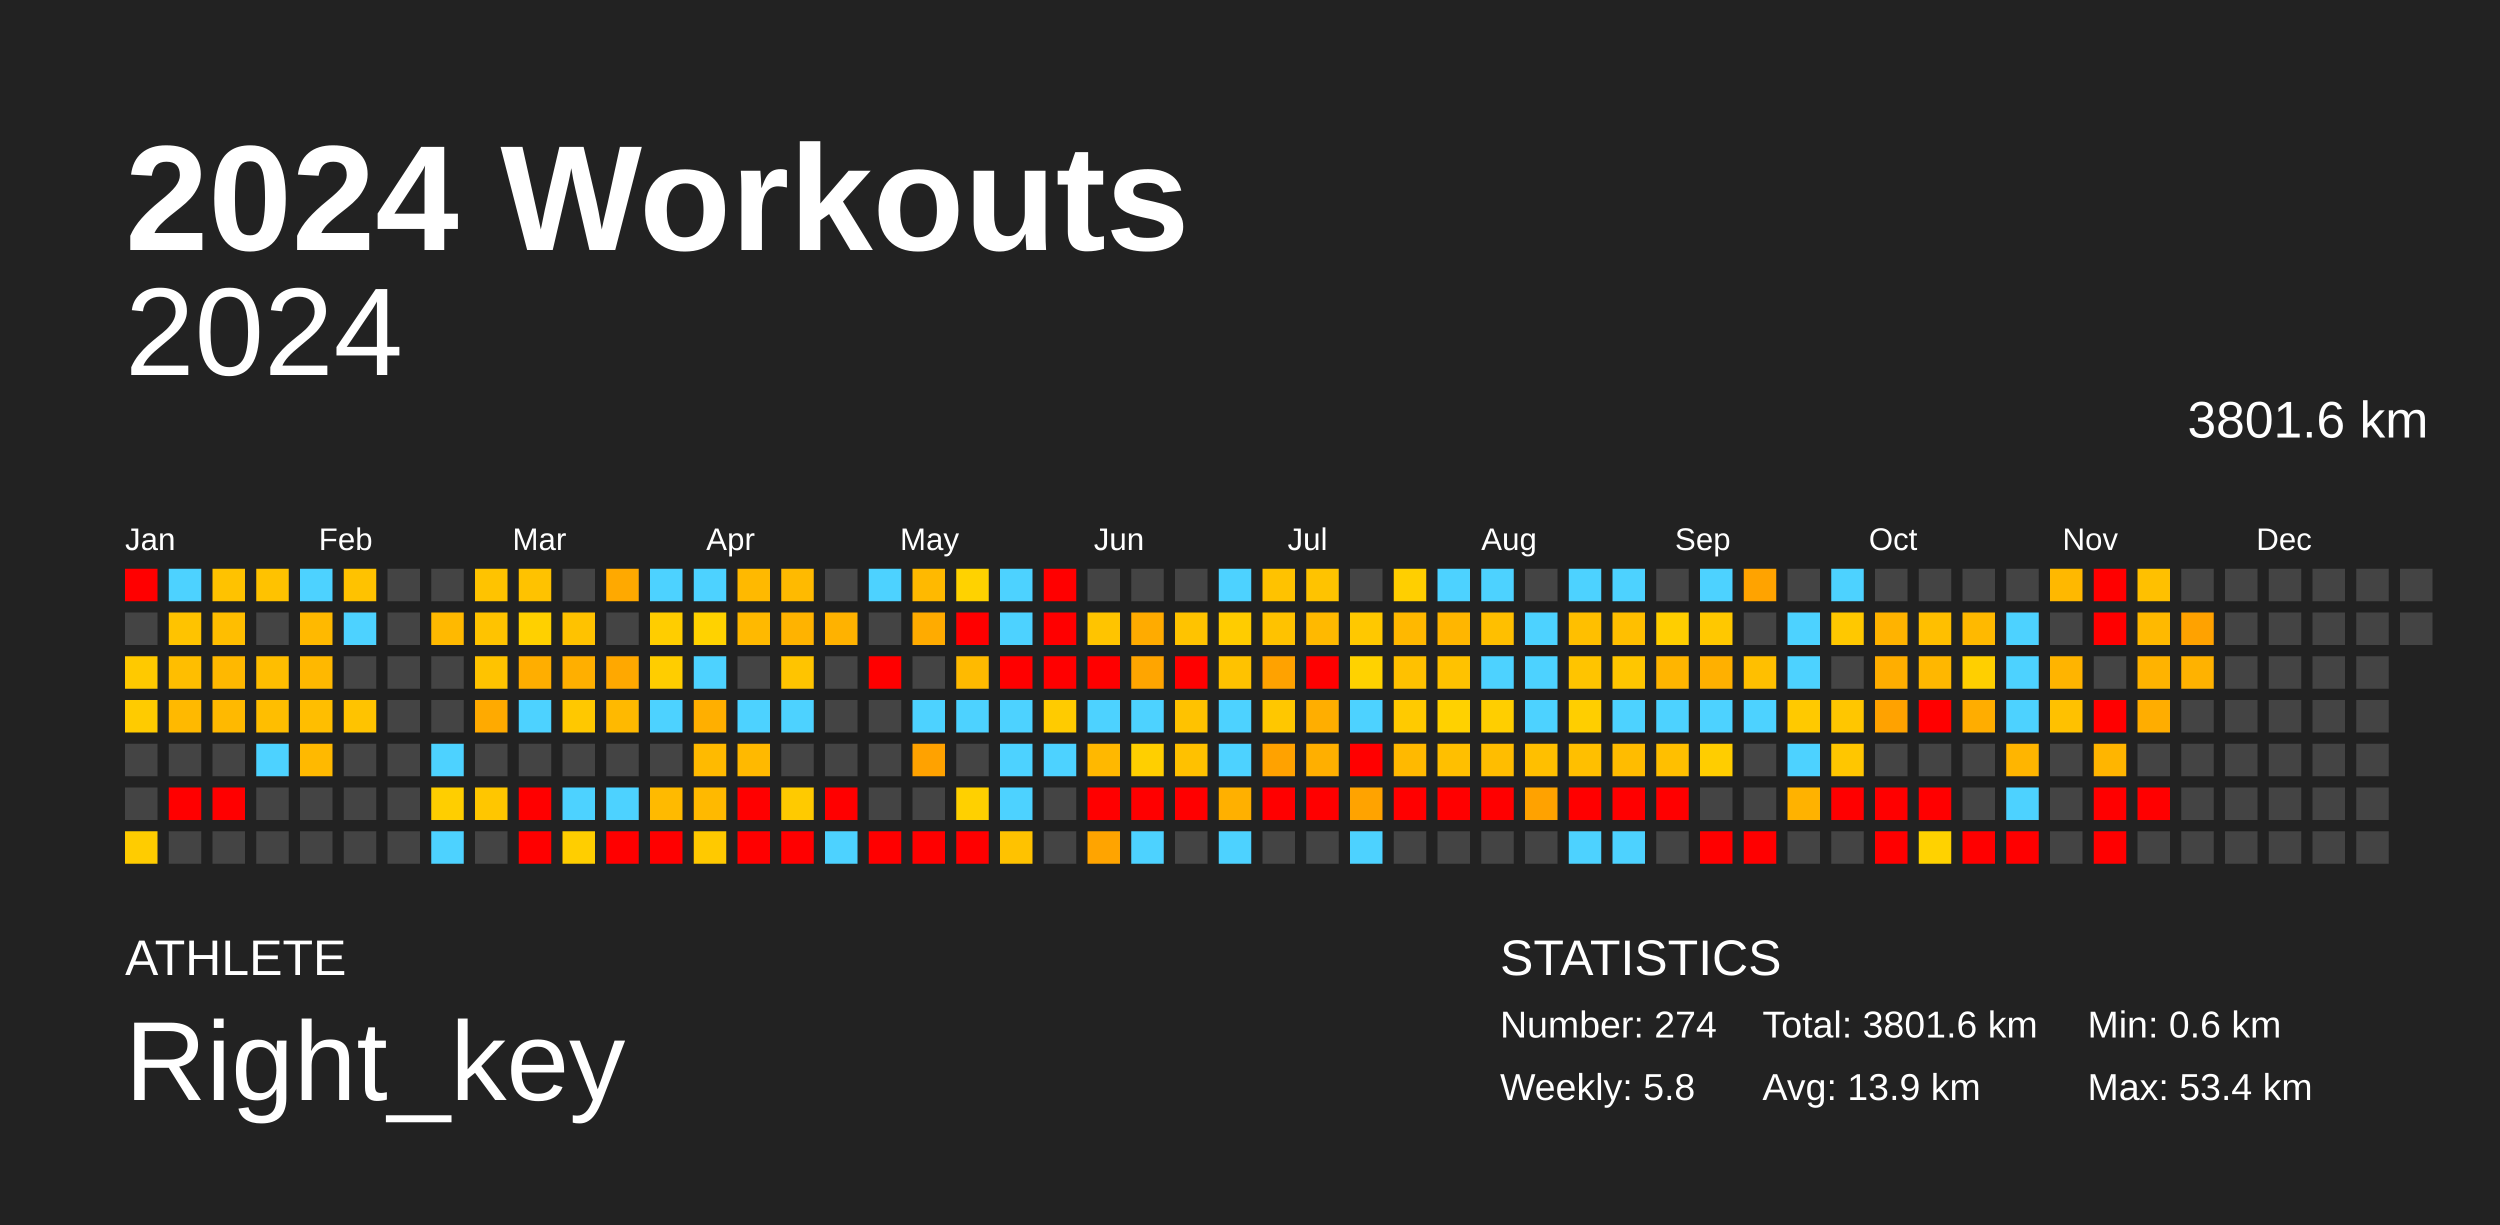
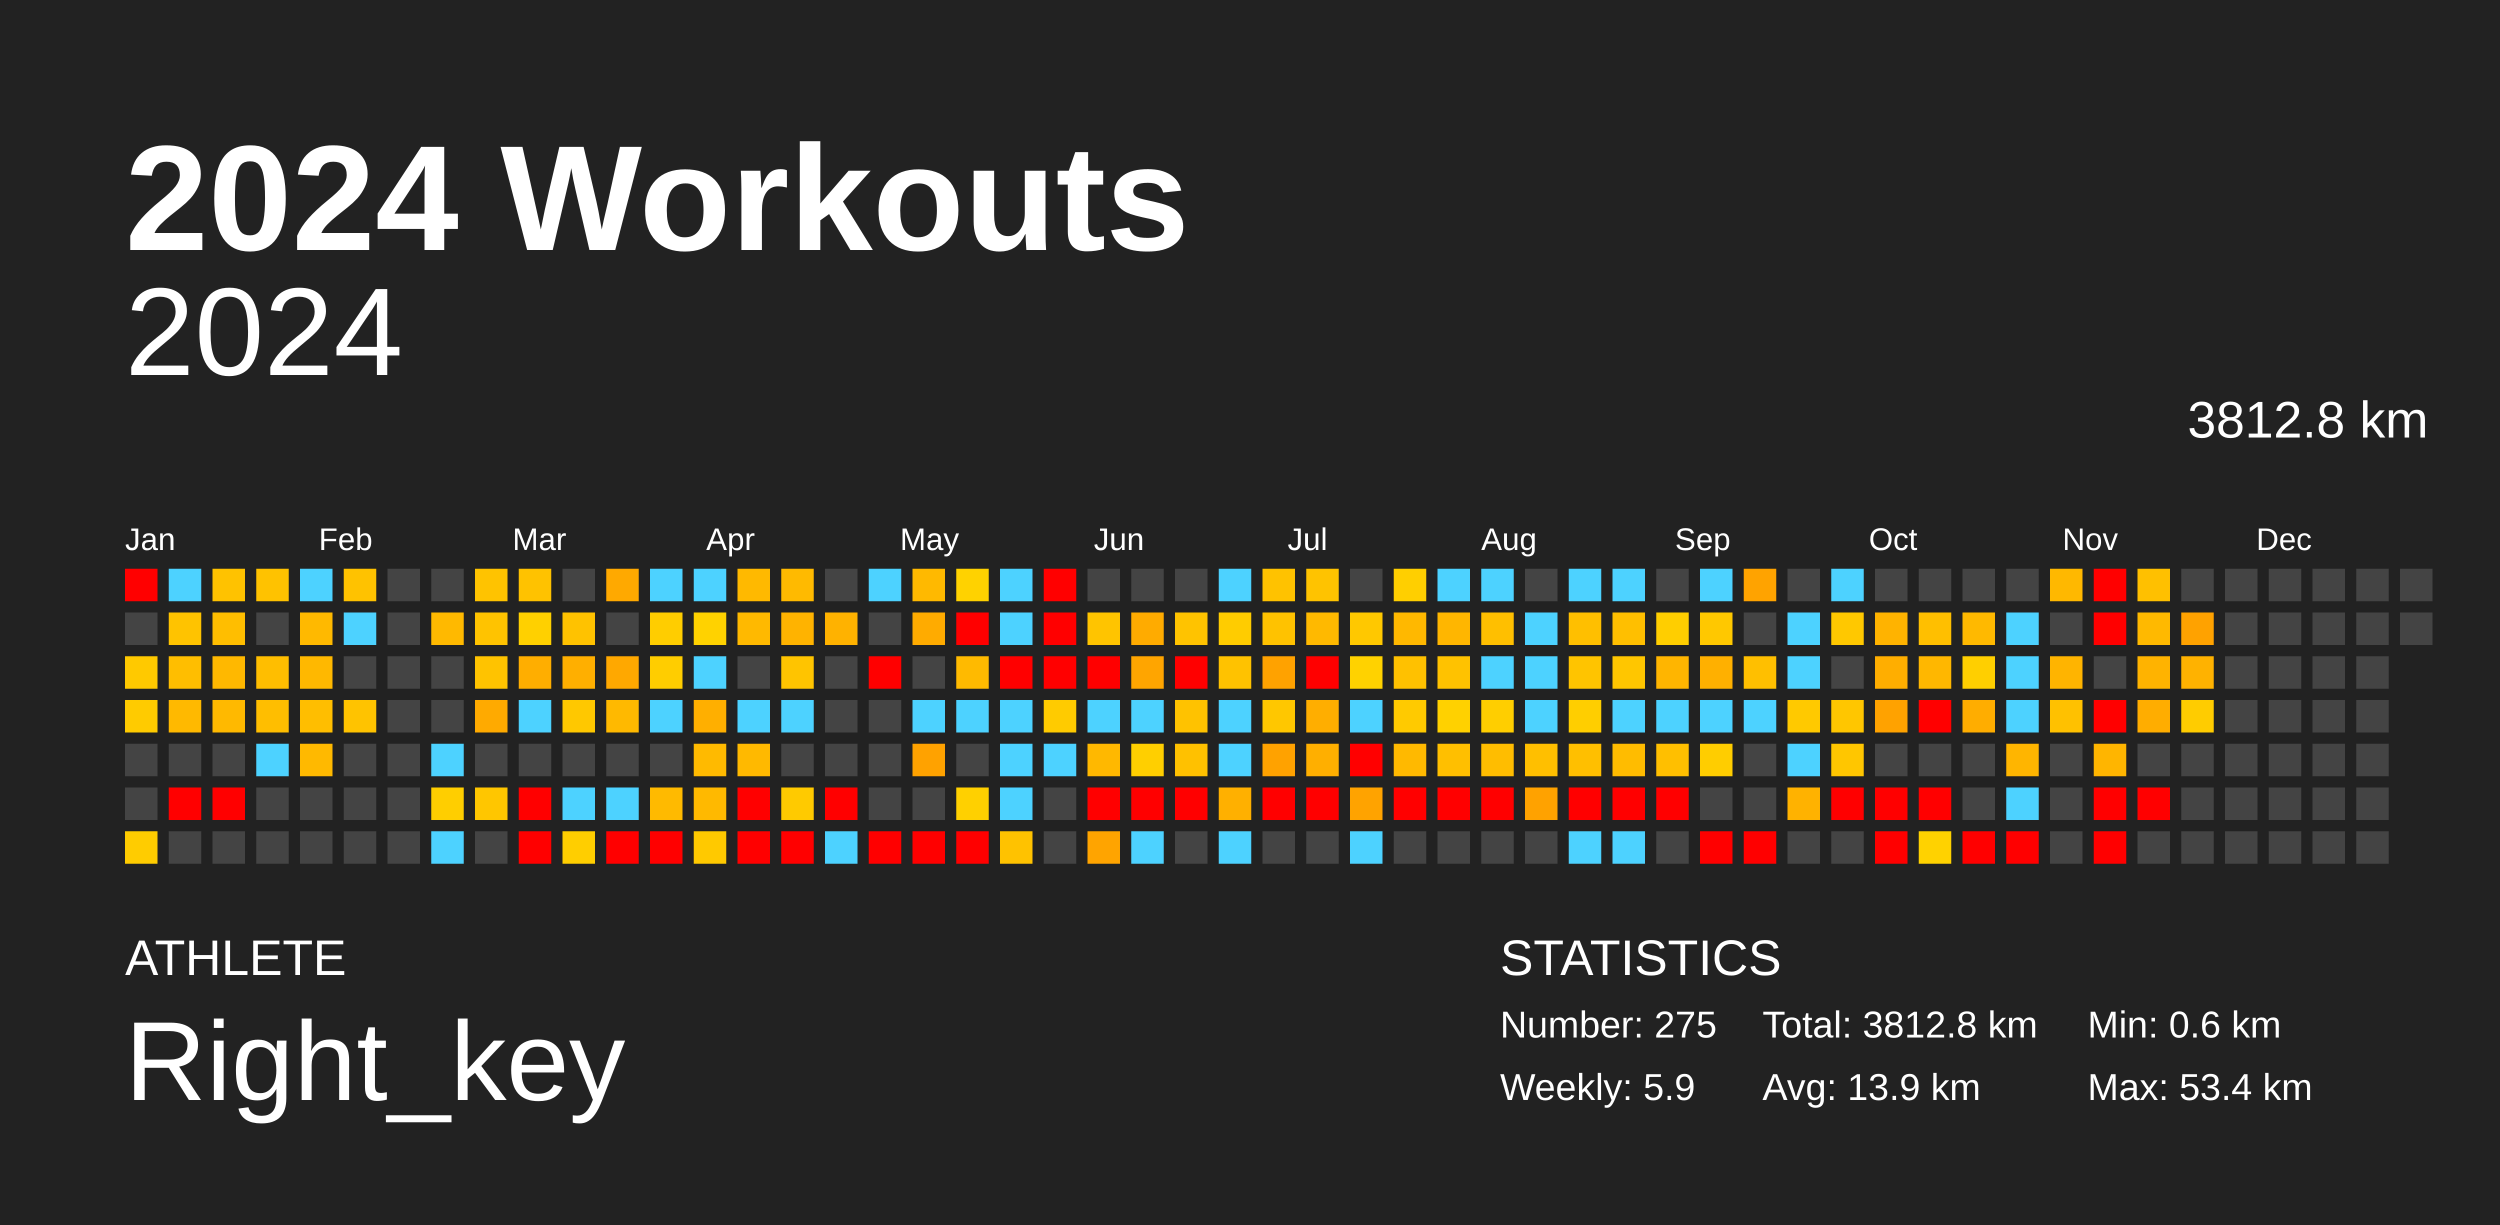
<svg xmlns="http://www.w3.org/2000/svg" baseProfile="full" height="98mm" version="1.1" viewBox="0,0,200,98" width="200mm">
  <defs />
  <rect fill="#222222" height="98" width="200" x="0" y="0" />
  <text fill="#FFFFFF" style="font-size:12px; font-family:Arial; font-weight:bold;" x="10" y="20">2024 Workouts</text>
  <text fill="#FFFFFF" style="font-size:4px; font-family:Arial" x="10" y="78">ATHLETE</text>
  <text fill="#FFFFFF" style="font-size:9px; font-family:Arial" x="10" y="88">Right_key</text>
  <text fill="#FFFFFF" style="font-size:4px; font-family:Arial" x="120" y="78">STATISTICS</text>
-   <text fill="#FFFFFF" style="font-size:3px; font-family:Arial" x="120" y="83">Number: 274</text>
-   <text fill="#FFFFFF" style="font-size:3px; font-family:Arial" x="120" y="88">Weekly: 5.8</text>
-   <text fill="#FFFFFF" style="font-size:3px; font-family:Arial" x="141" y="83">Total: 3801.6 km</text>
+   <text fill="#FFFFFF" style="font-size:3px; font-family:Arial" x="120" y="83">Number: 275</text>
+   <text fill="#FFFFFF" style="font-size:3px; font-family:Arial" x="120" y="88">Weekly: 5.9</text>
+   <text fill="#FFFFFF" style="font-size:3px; font-family:Arial" x="141" y="83">Total: 3812.8 km</text>
  <text fill="#FFFFFF" style="font-size:3px; font-family:Arial" x="141" y="88">Avg: 13.9 km</text>
  <text fill="#FFFFFF" style="font-size:3px; font-family:Arial" x="167" y="83">Min: 0.6 km</text>
  <text fill="#FFFFFF" style="font-size:3px; font-family:Arial" x="167" y="88">Max: 53.4 km</text>
  <text alignment-baseline="hanging" fill="#FFFFFF" style="font-size:10.0px; font-family:Arial;" x="10" y="30">2024</text>
-   <text alignment-baseline="hanging" fill="#FFFFFF" style="font-size:4.125px; font-family:Arial;" x="175" y="35">3801.6 km</text>
+   <text alignment-baseline="hanging" fill="#FFFFFF" style="font-size:4.125px; font-family:Arial;" x="175" y="35">3812.8 km</text>
  <text fill="#FFFFFF" style="font-size:2.5px; font-family:Arial" x="10.0" y="44">Jan</text>
  <text fill="#FFFFFF" style="font-size:2.5px; font-family:Arial" x="25.5" y="44">Feb</text>
  <text fill="#FFFFFF" style="font-size:2.5px; font-family:Arial" x="41.0" y="44">Mar</text>
  <text fill="#FFFFFF" style="font-size:2.5px; font-family:Arial" x="56.5" y="44">Apr</text>
  <text fill="#FFFFFF" style="font-size:2.5px; font-family:Arial" x="72.0" y="44">May</text>
  <text fill="#FFFFFF" style="font-size:2.5px; font-family:Arial" x="87.5" y="44">Jun</text>
  <text fill="#FFFFFF" style="font-size:2.5px; font-family:Arial" x="103.0" y="44">Jul</text>
  <text fill="#FFFFFF" style="font-size:2.5px; font-family:Arial" x="118.5" y="44">Aug</text>
  <text fill="#FFFFFF" style="font-size:2.5px; font-family:Arial" x="134.0" y="44">Sep</text>
  <text fill="#FFFFFF" style="font-size:2.5px; font-family:Arial" x="149.5" y="44">Oct</text>
  <text fill="#FFFFFF" style="font-size:2.5px; font-family:Arial" x="165.0" y="44">Nov</text>
  <text fill="#FFFFFF" style="font-size:2.5px; font-family:Arial" x="180.5" y="44">Dec</text>
  <rect fill="red" height="2.6" width="2.6" x="10.0" y="45.5" />
  <rect fill="#444444" height="2.6" width="2.6" x="10.0" y="49.0" />
  <rect fill="#ffc900" height="2.6" width="2.6" x="10.0" y="52.5" />
  <rect fill="#ffcb00" height="2.6" width="2.6" x="10.0" y="56.0" />
  <rect fill="#444444" height="2.6" width="2.6" x="10.0" y="59.5" />
  <rect fill="#444444" height="2.6" width="2.6" x="10.0" y="63.0" />
  <rect fill="#ffcc00" height="2.6" width="2.6" x="10.0" y="66.5" />
  <rect fill="#4dd2ff" height="2.6" width="2.6" x="13.5" y="45.5" />
  <rect fill="#ffc300" height="2.6" width="2.6" x="13.5" y="49.0" />
  <rect fill="#ffbe00" height="2.6" width="2.6" x="13.5" y="52.5" />
  <rect fill="#ffb900" height="2.6" width="2.6" x="13.5" y="56.0" />
  <rect fill="#444444" height="2.6" width="2.6" x="13.5" y="59.5" />
  <rect fill="red" height="2.6" width="2.6" x="13.5" y="63.0" />
  <rect fill="#444444" height="2.6" width="2.6" x="13.5" y="66.5" />
  <rect fill="#ffc200" height="2.6" width="2.6" x="17.0" y="45.5" />
  <rect fill="#ffbe00" height="2.6" width="2.6" x="17.0" y="49.0" />
  <rect fill="#ffb800" height="2.6" width="2.6" x="17.0" y="52.5" />
  <rect fill="#ffb900" height="2.6" width="2.6" x="17.0" y="56.0" />
  <rect fill="#444444" height="2.6" width="2.6" x="17.0" y="59.5" />
  <rect fill="red" height="2.6" width="2.6" x="17.0" y="63.0" />
  <rect fill="#444444" height="2.6" width="2.6" x="17.0" y="66.5" />
  <rect fill="#ffc200" height="2.6" width="2.6" x="20.5" y="45.5" />
  <rect fill="#444444" height="2.6" width="2.6" x="20.5" y="49.0" />
  <rect fill="#ffbe00" height="2.6" width="2.6" x="20.5" y="52.5" />
  <rect fill="#ffbe00" height="2.6" width="2.6" x="20.5" y="56.0" />
  <rect fill="#4dd2ff" height="2.6" width="2.6" x="20.5" y="59.5" />
  <rect fill="#444444" height="2.6" width="2.6" x="20.5" y="63.0" />
  <rect fill="#444444" height="2.6" width="2.6" x="20.5" y="66.5" />
  <rect fill="#4dd2ff" height="2.6" width="2.6" x="24.0" y="45.5" />
  <rect fill="#ffb900" height="2.6" width="2.6" x="24.0" y="49.0" />
  <rect fill="#ffb800" height="2.6" width="2.6" x="24.0" y="52.5" />
  <rect fill="#ffbe00" height="2.6" width="2.6" x="24.0" y="56.0" />
  <rect fill="#ffb900" height="2.6" width="2.6" x="24.0" y="59.5" />
  <rect fill="#444444" height="2.6" width="2.6" x="24.0" y="63.0" />
  <rect fill="#444444" height="2.6" width="2.6" x="24.0" y="66.5" />
  <rect fill="#ffc200" height="2.6" width="2.6" x="27.5" y="45.5" />
  <rect fill="#4dd2ff" height="2.6" width="2.6" x="27.5" y="49.0" />
  <rect fill="#444444" height="2.6" width="2.6" x="27.5" y="52.5" />
  <rect fill="#ffc300" height="2.6" width="2.6" x="27.5" y="56.0" />
  <rect fill="#444444" height="2.6" width="2.6" x="27.5" y="59.5" />
  <rect fill="#444444" height="2.6" width="2.6" x="27.5" y="63.0" />
  <rect fill="#444444" height="2.6" width="2.6" x="27.5" y="66.5" />
  <rect fill="#444444" height="2.6" width="2.6" x="31.0" y="45.5" />
  <rect fill="#444444" height="2.6" width="2.6" x="31.0" y="49.0" />
  <rect fill="#444444" height="2.6" width="2.6" x="31.0" y="52.5" />
  <rect fill="#444444" height="2.6" width="2.6" x="31.0" y="56.0" />
  <rect fill="#444444" height="2.6" width="2.6" x="31.0" y="59.5" />
  <rect fill="#444444" height="2.6" width="2.6" x="31.0" y="63.0" />
  <rect fill="#444444" height="2.6" width="2.6" x="31.0" y="66.5" />
  <rect fill="#444444" height="2.6" width="2.6" x="34.5" y="45.5" />
  <rect fill="#ffb900" height="2.6" width="2.6" x="34.5" y="49.0" />
  <rect fill="#444444" height="2.6" width="2.6" x="34.5" y="52.5" />
  <rect fill="#444444" height="2.6" width="2.6" x="34.5" y="56.0" />
  <rect fill="#4dd2ff" height="2.6" width="2.6" x="34.5" y="59.5" />
  <rect fill="#ffce00" height="2.6" width="2.6" x="34.5" y="63.0" />
  <rect fill="#4dd2ff" height="2.6" width="2.6" x="34.5" y="66.5" />
  <rect fill="#ffc300" height="2.6" width="2.6" x="38.0" y="45.5" />
  <rect fill="#ffc300" height="2.6" width="2.6" x="38.0" y="49.0" />
  <rect fill="#ffc300" height="2.6" width="2.6" x="38.0" y="52.5" />
  <rect fill="#ffaa00" height="2.6" width="2.6" x="38.0" y="56.0" />
  <rect fill="#444444" height="2.6" width="2.6" x="38.0" y="59.5" />
  <rect fill="#ffc600" height="2.6" width="2.6" x="38.0" y="63.0" />
  <rect fill="#444444" height="2.6" width="2.6" x="38.0" y="66.5" />
  <rect fill="#ffc200" height="2.6" width="2.6" x="41.5" y="45.5" />
  <rect fill="#ffd000" height="2.6" width="2.6" x="41.5" y="49.0" />
  <rect fill="#ffae00" height="2.6" width="2.6" x="41.5" y="52.5" />
  <rect fill="#4dd2ff" height="2.6" width="2.6" x="41.5" y="56.0" />
  <rect fill="#444444" height="2.6" width="2.6" x="41.5" y="59.5" />
  <rect fill="red" height="2.6" width="2.6" x="41.5" y="63.0" />
  <rect fill="red" height="2.6" width="2.6" x="41.5" y="66.5" />
  <rect fill="#444444" height="2.6" width="2.6" x="45.0" y="45.5" />
  <rect fill="#ffc200" height="2.6" width="2.6" x="45.0" y="49.0" />
  <rect fill="#ffaf00" height="2.6" width="2.6" x="45.0" y="52.5" />
  <rect fill="#ffc800" height="2.6" width="2.6" x="45.0" y="56.0" />
  <rect fill="#444444" height="2.6" width="2.6" x="45.0" y="59.5" />
  <rect fill="#4dd2ff" height="2.6" width="2.6" x="45.0" y="63.0" />
  <rect fill="#ffce00" height="2.6" width="2.6" x="45.0" y="66.5" />
  <rect fill="#ffa900" height="2.6" width="2.6" x="48.5" y="45.5" />
  <rect fill="#444444" height="2.6" width="2.6" x="48.5" y="49.0" />
  <rect fill="#ffa800" height="2.6" width="2.6" x="48.5" y="52.5" />
  <rect fill="#ffb900" height="2.6" width="2.6" x="48.5" y="56.0" />
  <rect fill="#444444" height="2.6" width="2.6" x="48.5" y="59.5" />
  <rect fill="#4dd2ff" height="2.6" width="2.6" x="48.5" y="63.0" />
  <rect fill="red" height="2.6" width="2.6" x="48.5" y="66.5" />
  <rect fill="#4dd2ff" height="2.6" width="2.6" x="52.0" y="45.5" />
  <rect fill="#ffcd00" height="2.6" width="2.6" x="52.0" y="49.0" />
  <rect fill="#ffcd00" height="2.6" width="2.6" x="52.0" y="52.5" />
  <rect fill="#4dd2ff" height="2.6" width="2.6" x="52.0" y="56.0" />
  <rect fill="#444444" height="2.6" width="2.6" x="52.0" y="59.5" />
  <rect fill="#ffba00" height="2.6" width="2.6" x="52.0" y="63.0" />
  <rect fill="red" height="2.6" width="2.6" x="52.0" y="66.5" />
  <rect fill="#4dd2ff" height="2.6" width="2.6" x="55.5" y="45.5" />
  <rect fill="#ffd200" height="2.6" width="2.6" x="55.5" y="49.0" />
  <rect fill="#4dd2ff" height="2.6" width="2.6" x="55.5" y="52.5" />
  <rect fill="#ffaf00" height="2.6" width="2.6" x="55.5" y="56.0" />
  <rect fill="#ffba00" height="2.6" width="2.6" x="55.5" y="59.5" />
  <rect fill="#ffb900" height="2.6" width="2.6" x="55.5" y="63.0" />
  <rect fill="#ffc900" height="2.6" width="2.6" x="55.5" y="66.5" />
  <rect fill="#ffb900" height="2.6" width="2.6" x="59.0" y="45.5" />
  <rect fill="#ffb900" height="2.6" width="2.6" x="59.0" y="49.0" />
  <rect fill="#444444" height="2.6" width="2.6" x="59.0" y="52.5" />
  <rect fill="#4dd2ff" height="2.6" width="2.6" x="59.0" y="56.0" />
  <rect fill="#ffb900" height="2.6" width="2.6" x="59.0" y="59.5" />
  <rect fill="red" height="2.6" width="2.6" x="59.0" y="63.0" />
  <rect fill="red" height="2.6" width="2.6" x="59.0" y="66.5" />
  <rect fill="#ffba00" height="2.6" width="2.6" x="62.5" y="45.5" />
  <rect fill="#ffb300" height="2.6" width="2.6" x="62.5" y="49.0" />
  <rect fill="#ffc400" height="2.6" width="2.6" x="62.5" y="52.5" />
  <rect fill="#4dd2ff" height="2.6" width="2.6" x="62.5" y="56.0" />
  <rect fill="#444444" height="2.6" width="2.6" x="62.5" y="59.5" />
  <rect fill="#ffca00" height="2.6" width="2.6" x="62.5" y="63.0" />
  <rect fill="red" height="2.6" width="2.6" x="62.5" y="66.5" />
  <rect fill="#444444" height="2.6" width="2.6" x="66.0" y="45.5" />
  <rect fill="#ffb200" height="2.6" width="2.6" x="66.0" y="49.0" />
  <rect fill="#444444" height="2.6" width="2.6" x="66.0" y="52.5" />
  <rect fill="#444444" height="2.6" width="2.6" x="66.0" y="56.0" />
  <rect fill="#444444" height="2.6" width="2.6" x="66.0" y="59.5" />
  <rect fill="red" height="2.6" width="2.6" x="66.0" y="63.0" />
  <rect fill="#4dd2ff" height="2.6" width="2.6" x="66.0" y="66.5" />
  <rect fill="#4dd2ff" height="2.6" width="2.6" x="69.5" y="45.5" />
  <rect fill="#444444" height="2.6" width="2.6" x="69.5" y="49.0" />
  <rect fill="red" height="2.6" width="2.6" x="69.5" y="52.5" />
  <rect fill="#444444" height="2.6" width="2.6" x="69.5" y="56.0" />
  <rect fill="#444444" height="2.6" width="2.6" x="69.5" y="59.5" />
  <rect fill="#444444" height="2.6" width="2.6" x="69.5" y="63.0" />
  <rect fill="red" height="2.6" width="2.6" x="69.5" y="66.5" />
  <rect fill="#ffb900" height="2.6" width="2.6" x="73.0" y="45.5" />
  <rect fill="#ffab00" height="2.6" width="2.6" x="73.0" y="49.0" />
  <rect fill="#444444" height="2.6" width="2.6" x="73.0" y="52.5" />
  <rect fill="#4dd2ff" height="2.6" width="2.6" x="73.0" y="56.0" />
  <rect fill="#ffa200" height="2.6" width="2.6" x="73.0" y="59.5" />
  <rect fill="#444444" height="2.6" width="2.6" x="73.0" y="63.0" />
  <rect fill="red" height="2.6" width="2.6" x="73.0" y="66.5" />
  <rect fill="#ffd200" height="2.6" width="2.6" x="76.5" y="45.5" />
  <rect fill="red" height="2.6" width="2.6" x="76.5" y="49.0" />
  <rect fill="#ffba00" height="2.6" width="2.6" x="76.5" y="52.5" />
  <rect fill="#4dd2ff" height="2.6" width="2.6" x="76.5" y="56.0" />
  <rect fill="#444444" height="2.6" width="2.6" x="76.5" y="59.5" />
  <rect fill="#ffd000" height="2.6" width="2.6" x="76.5" y="63.0" />
  <rect fill="red" height="2.6" width="2.6" x="76.5" y="66.5" />
  <rect fill="#4dd2ff" height="2.6" width="2.6" x="80.0" y="45.5" />
  <rect fill="#4dd2ff" height="2.6" width="2.6" x="80.0" y="49.0" />
  <rect fill="red" height="2.6" width="2.6" x="80.0" y="52.5" />
  <rect fill="#4dd2ff" height="2.6" width="2.6" x="80.0" y="56.0" />
  <rect fill="#4dd2ff" height="2.6" width="2.6" x="80.0" y="59.5" />
  <rect fill="#4dd2ff" height="2.6" width="2.6" x="80.0" y="63.0" />
  <rect fill="#ffc200" height="2.6" width="2.6" x="80.0" y="66.5" />
  <rect fill="red" height="2.6" width="2.6" x="83.5" y="45.5" />
  <rect fill="red" height="2.6" width="2.6" x="83.5" y="49.0" />
  <rect fill="red" height="2.6" width="2.6" x="83.5" y="52.5" />
  <rect fill="#ffcb00" height="2.6" width="2.6" x="83.5" y="56.0" />
  <rect fill="#4dd2ff" height="2.6" width="2.6" x="83.5" y="59.5" />
  <rect fill="#444444" height="2.6" width="2.6" x="83.5" y="63.0" />
  <rect fill="#444444" height="2.6" width="2.6" x="83.5" y="66.5" />
  <rect fill="#444444" height="2.6" width="2.6" x="87.0" y="45.5" />
  <rect fill="#ffc400" height="2.6" width="2.6" x="87.0" y="49.0" />
  <rect fill="red" height="2.6" width="2.6" x="87.0" y="52.5" />
  <rect fill="#4dd2ff" height="2.6" width="2.6" x="87.0" y="56.0" />
  <rect fill="#ffb800" height="2.6" width="2.6" x="87.0" y="59.5" />
  <rect fill="red" height="2.6" width="2.6" x="87.0" y="63.0" />
  <rect fill="#ffa400" height="2.6" width="2.6" x="87.0" y="66.5" />
  <rect fill="#444444" height="2.6" width="2.6" x="90.5" y="45.5" />
  <rect fill="#ffab00" height="2.6" width="2.6" x="90.5" y="49.0" />
  <rect fill="#ffa500" height="2.6" width="2.6" x="90.5" y="52.5" />
  <rect fill="#4dd2ff" height="2.6" width="2.6" x="90.5" y="56.0" />
  <rect fill="#ffcf00" height="2.6" width="2.6" x="90.5" y="59.5" />
  <rect fill="red" height="2.6" width="2.6" x="90.5" y="63.0" />
  <rect fill="#4dd2ff" height="2.6" width="2.6" x="90.5" y="66.5" />
  <rect fill="#444444" height="2.6" width="2.6" x="94.0" y="45.5" />
  <rect fill="#ffc300" height="2.6" width="2.6" x="94.0" y="49.0" />
  <rect fill="red" height="2.6" width="2.6" x="94.0" y="52.5" />
  <rect fill="#ffc200" height="2.6" width="2.6" x="94.0" y="56.0" />
  <rect fill="#ffc100" height="2.6" width="2.6" x="94.0" y="59.5" />
  <rect fill="red" height="2.6" width="2.6" x="94.0" y="63.0" />
  <rect fill="#444444" height="2.6" width="2.6" x="94.0" y="66.5" />
  <rect fill="#4dd2ff" height="2.6" width="2.6" x="97.5" y="45.5" />
  <rect fill="#ffcc00" height="2.6" width="2.6" x="97.5" y="49.0" />
  <rect fill="#ffc200" height="2.6" width="2.6" x="97.5" y="52.5" />
  <rect fill="#4dd2ff" height="2.6" width="2.6" x="97.5" y="56.0" />
  <rect fill="#4dd2ff" height="2.6" width="2.6" x="97.5" y="59.5" />
  <rect fill="#ffb000" height="2.6" width="2.6" x="97.5" y="63.0" />
  <rect fill="#4dd2ff" height="2.6" width="2.6" x="97.5" y="66.5" />
  <rect fill="#ffc200" height="2.6" width="2.6" x="101.0" y="45.5" />
  <rect fill="#ffc200" height="2.6" width="2.6" x="101.0" y="49.0" />
  <rect fill="#ffa200" height="2.6" width="2.6" x="101.0" y="52.5" />
  <rect fill="#ffc700" height="2.6" width="2.6" x="101.0" y="56.0" />
  <rect fill="#ffa200" height="2.6" width="2.6" x="101.0" y="59.5" />
  <rect fill="red" height="2.6" width="2.6" x="101.0" y="63.0" />
  <rect fill="#444444" height="2.6" width="2.6" x="101.0" y="66.5" />
  <rect fill="#ffc300" height="2.6" width="2.6" x="104.5" y="45.5" />
  <rect fill="#ffb900" height="2.6" width="2.6" x="104.5" y="49.0" />
  <rect fill="red" height="2.6" width="2.6" x="104.5" y="52.5" />
  <rect fill="#ffae00" height="2.6" width="2.6" x="104.5" y="56.0" />
  <rect fill="#ffaf00" height="2.6" width="2.6" x="104.5" y="59.5" />
  <rect fill="red" height="2.6" width="2.6" x="104.5" y="63.0" />
  <rect fill="#444444" height="2.6" width="2.6" x="104.5" y="66.5" />
  <rect fill="#444444" height="2.6" width="2.6" x="108.0" y="45.5" />
  <rect fill="#ffc800" height="2.6" width="2.6" x="108.0" y="49.0" />
  <rect fill="#ffd200" height="2.6" width="2.6" x="108.0" y="52.5" />
  <rect fill="#4dd2ff" height="2.6" width="2.6" x="108.0" y="56.0" />
  <rect fill="red" height="2.6" width="2.6" x="108.0" y="59.5" />
  <rect fill="#ffa300" height="2.6" width="2.6" x="108.0" y="63.0" />
  <rect fill="#4dd2ff" height="2.6" width="2.6" x="108.0" y="66.5" />
  <rect fill="#ffcf00" height="2.6" width="2.6" x="111.5" y="45.5" />
  <rect fill="#ffb800" height="2.6" width="2.6" x="111.5" y="49.0" />
  <rect fill="#ffc100" height="2.6" width="2.6" x="111.5" y="52.5" />
  <rect fill="#ffca00" height="2.6" width="2.6" x="111.5" y="56.0" />
  <rect fill="#ffb900" height="2.6" width="2.6" x="111.5" y="59.5" />
  <rect fill="red" height="2.6" width="2.6" x="111.5" y="63.0" />
  <rect fill="#444444" height="2.6" width="2.6" x="111.5" y="66.5" />
  <rect fill="#4dd2ff" height="2.6" width="2.6" x="115.0" y="45.5" />
  <rect fill="#ffb600" height="2.6" width="2.6" x="115.0" y="49.0" />
  <rect fill="#ffc200" height="2.6" width="2.6" x="115.0" y="52.5" />
  <rect fill="#ffd100" height="2.6" width="2.6" x="115.0" y="56.0" />
  <rect fill="#ffbf00" height="2.6" width="2.6" x="115.0" y="59.5" />
  <rect fill="red" height="2.6" width="2.6" x="115.0" y="63.0" />
  <rect fill="#444444" height="2.6" width="2.6" x="115.0" y="66.5" />
  <rect fill="#4dd2ff" height="2.6" width="2.6" x="118.5" y="45.5" />
  <rect fill="#ffbf00" height="2.6" width="2.6" x="118.5" y="49.0" />
  <rect fill="#4dd2ff" height="2.6" width="2.6" x="118.5" y="52.5" />
  <rect fill="#ffce00" height="2.6" width="2.6" x="118.5" y="56.0" />
  <rect fill="#ffbd00" height="2.6" width="2.6" x="118.5" y="59.5" />
  <rect fill="red" height="2.6" width="2.6" x="118.5" y="63.0" />
  <rect fill="#444444" height="2.6" width="2.6" x="118.5" y="66.5" />
  <rect fill="#444444" height="2.6" width="2.6" x="122.0" y="45.5" />
  <rect fill="#4dd2ff" height="2.6" width="2.6" x="122.0" y="49.0" />
  <rect fill="#4dd2ff" height="2.6" width="2.6" x="122.0" y="52.5" />
  <rect fill="#4dd2ff" height="2.6" width="2.6" x="122.0" y="56.0" />
  <rect fill="#ffbf00" height="2.6" width="2.6" x="122.0" y="59.5" />
  <rect fill="#ffa200" height="2.6" width="2.6" x="122.0" y="63.0" />
  <rect fill="#444444" height="2.6" width="2.6" x="122.0" y="66.5" />
  <rect fill="#4dd2ff" height="2.6" width="2.6" x="125.5" y="45.5" />
  <rect fill="#ffbf00" height="2.6" width="2.6" x="125.5" y="49.0" />
  <rect fill="#ffc400" height="2.6" width="2.6" x="125.5" y="52.5" />
  <rect fill="#ffce00" height="2.6" width="2.6" x="125.5" y="56.0" />
  <rect fill="#ffbf00" height="2.6" width="2.6" x="125.5" y="59.5" />
  <rect fill="red" height="2.6" width="2.6" x="125.5" y="63.0" />
  <rect fill="#4dd2ff" height="2.6" width="2.6" x="125.5" y="66.5" />
  <rect fill="#4dd2ff" height="2.6" width="2.6" x="129.0" y="45.5" />
  <rect fill="#ffbf00" height="2.6" width="2.6" x="129.0" y="49.0" />
  <rect fill="#ffc600" height="2.6" width="2.6" x="129.0" y="52.5" />
  <rect fill="#4dd2ff" height="2.6" width="2.6" x="129.0" y="56.0" />
  <rect fill="#ffbc00" height="2.6" width="2.6" x="129.0" y="59.5" />
  <rect fill="red" height="2.6" width="2.6" x="129.0" y="63.0" />
  <rect fill="#4dd2ff" height="2.6" width="2.6" x="129.0" y="66.5" />
  <rect fill="#444444" height="2.6" width="2.6" x="132.5" y="45.5" />
  <rect fill="#ffce00" height="2.6" width="2.6" x="132.5" y="49.0" />
  <rect fill="#ffb500" height="2.6" width="2.6" x="132.5" y="52.5" />
  <rect fill="#4dd2ff" height="2.6" width="2.6" x="132.5" y="56.0" />
  <rect fill="#ffbf00" height="2.6" width="2.6" x="132.5" y="59.5" />
  <rect fill="red" height="2.6" width="2.6" x="132.5" y="63.0" />
  <rect fill="#444444" height="2.6" width="2.6" x="132.5" y="66.5" />
  <rect fill="#4dd2ff" height="2.6" width="2.6" x="136.0" y="45.5" />
  <rect fill="#ffc800" height="2.6" width="2.6" x="136.0" y="49.0" />
  <rect fill="#ffb000" height="2.6" width="2.6" x="136.0" y="52.5" />
  <rect fill="#4dd2ff" height="2.6" width="2.6" x="136.0" y="56.0" />
  <rect fill="#ffcd00" height="2.6" width="2.6" x="136.0" y="59.5" />
  <rect fill="#444444" height="2.6" width="2.6" x="136.0" y="63.0" />
  <rect fill="red" height="2.6" width="2.6" x="136.0" y="66.5" />
  <rect fill="#ffa300" height="2.6" width="2.6" x="139.5" y="45.5" />
  <rect fill="#444444" height="2.6" width="2.6" x="139.5" y="49.0" />
  <rect fill="#ffbf00" height="2.6" width="2.6" x="139.5" y="52.5" />
  <rect fill="#4dd2ff" height="2.6" width="2.6" x="139.5" y="56.0" />
  <rect fill="#444444" height="2.6" width="2.6" x="139.5" y="59.5" />
  <rect fill="#444444" height="2.6" width="2.6" x="139.5" y="63.0" />
  <rect fill="red" height="2.6" width="2.6" x="139.5" y="66.5" />
  <rect fill="#444444" height="2.6" width="2.6" x="143.0" y="45.5" />
  <rect fill="#4dd2ff" height="2.6" width="2.6" x="143.0" y="49.0" />
  <rect fill="#4dd2ff" height="2.6" width="2.6" x="143.0" y="52.5" />
  <rect fill="#ffc900" height="2.6" width="2.6" x="143.0" y="56.0" />
  <rect fill="#4dd2ff" height="2.6" width="2.6" x="143.0" y="59.5" />
  <rect fill="#ffb200" height="2.6" width="2.6" x="143.0" y="63.0" />
  <rect fill="#444444" height="2.6" width="2.6" x="143.0" y="66.5" />
  <rect fill="#4dd2ff" height="2.6" width="2.6" x="146.5" y="45.5" />
  <rect fill="#ffc800" height="2.6" width="2.6" x="146.5" y="49.0" />
  <rect fill="#444444" height="2.6" width="2.6" x="146.5" y="52.5" />
  <rect fill="#ffc600" height="2.6" width="2.6" x="146.5" y="56.0" />
  <rect fill="#ffc600" height="2.6" width="2.6" x="146.5" y="59.5" />
  <rect fill="red" height="2.6" width="2.6" x="146.5" y="63.0" />
  <rect fill="#444444" height="2.6" width="2.6" x="146.5" y="66.5" />
  <rect fill="#444444" height="2.6" width="2.6" x="150.0" y="45.5" />
  <rect fill="#ffb300" height="2.6" width="2.6" x="150.0" y="49.0" />
  <rect fill="#ffae00" height="2.6" width="2.6" x="150.0" y="52.5" />
  <rect fill="#ffa200" height="2.6" width="2.6" x="150.0" y="56.0" />
  <rect fill="#444444" height="2.6" width="2.6" x="150.0" y="59.5" />
  <rect fill="red" height="2.6" width="2.6" x="150.0" y="63.0" />
  <rect fill="red" height="2.6" width="2.6" x="150.0" y="66.5" />
  <rect fill="#444444" height="2.6" width="2.6" x="153.5" y="45.5" />
  <rect fill="#ffbf00" height="2.6" width="2.6" x="153.5" y="49.0" />
  <rect fill="#ffb700" height="2.6" width="2.6" x="153.5" y="52.5" />
  <rect fill="red" height="2.6" width="2.6" x="153.5" y="56.0" />
  <rect fill="#444444" height="2.6" width="2.6" x="153.5" y="59.5" />
  <rect fill="red" height="2.6" width="2.6" x="153.5" y="63.0" />
  <rect fill="#ffd200" height="2.6" width="2.6" x="153.5" y="66.5" />
  <rect fill="#444444" height="2.6" width="2.6" x="157.0" y="45.5" />
  <rect fill="#ffb900" height="2.6" width="2.6" x="157.0" y="49.0" />
  <rect fill="#ffcf00" height="2.6" width="2.6" x="157.0" y="52.5" />
  <rect fill="#ffad00" height="2.6" width="2.6" x="157.0" y="56.0" />
  <rect fill="#444444" height="2.6" width="2.6" x="157.0" y="59.5" />
  <rect fill="#444444" height="2.6" width="2.6" x="157.0" y="63.0" />
  <rect fill="red" height="2.6" width="2.6" x="157.0" y="66.5" />
  <rect fill="#444444" height="2.6" width="2.6" x="160.5" y="45.5" />
  <rect fill="#4dd2ff" height="2.6" width="2.6" x="160.5" y="49.0" />
  <rect fill="#4dd2ff" height="2.6" width="2.6" x="160.5" y="52.5" />
  <rect fill="#4dd2ff" height="2.6" width="2.6" x="160.5" y="56.0" />
  <rect fill="#ffb500" height="2.6" width="2.6" x="160.5" y="59.5" />
  <rect fill="#4dd2ff" height="2.6" width="2.6" x="160.5" y="63.0" />
  <rect fill="red" height="2.6" width="2.6" x="160.5" y="66.5" />
  <rect fill="#ffb800" height="2.6" width="2.6" x="164.0" y="45.5" />
  <rect fill="#444444" height="2.6" width="2.6" x="164.0" y="49.0" />
  <rect fill="#ffb400" height="2.6" width="2.6" x="164.0" y="52.5" />
  <rect fill="#ffc100" height="2.6" width="2.6" x="164.0" y="56.0" />
  <rect fill="#444444" height="2.6" width="2.6" x="164.0" y="59.5" />
  <rect fill="#444444" height="2.6" width="2.6" x="164.0" y="63.0" />
  <rect fill="#444444" height="2.6" width="2.6" x="164.0" y="66.5" />
  <rect fill="red" height="2.6" width="2.6" x="167.5" y="45.5" />
  <rect fill="red" height="2.6" width="2.6" x="167.5" y="49.0" />
  <rect fill="#444444" height="2.6" width="2.6" x="167.5" y="52.5" />
  <rect fill="red" height="2.6" width="2.6" x="167.5" y="56.0" />
  <rect fill="#ffb500" height="2.6" width="2.6" x="167.5" y="59.5" />
  <rect fill="red" height="2.6" width="2.6" x="167.5" y="63.0" />
  <rect fill="red" height="2.6" width="2.6" x="167.5" y="66.5" />
  <rect fill="#ffc000" height="2.6" width="2.6" x="171.0" y="45.5" />
  <rect fill="#ffb900" height="2.6" width="2.6" x="171.0" y="49.0" />
  <rect fill="#ffb300" height="2.6" width="2.6" x="171.0" y="52.5" />
  <rect fill="#ffad00" height="2.6" width="2.6" x="171.0" y="56.0" />
  <rect fill="#444444" height="2.6" width="2.6" x="171.0" y="59.5" />
  <rect fill="red" height="2.6" width="2.6" x="171.0" y="63.0" />
  <rect fill="#444444" height="2.6" width="2.6" x="171.0" y="66.5" />
  <rect fill="#444444" height="2.6" width="2.6" x="174.5" y="45.5" />
  <rect fill="#ffa200" height="2.6" width="2.6" x="174.5" y="49.0" />
  <rect fill="#ffb200" height="2.6" width="2.6" x="174.5" y="52.5" />
-   <rect fill="#444444" height="2.6" width="2.6" x="174.5" y="56.0" />
+   <rect fill="#ffcc00" height="2.6" width="2.6" x="174.5" y="56.0" />
  <rect fill="#444444" height="2.6" width="2.6" x="174.5" y="59.5" />
  <rect fill="#444444" height="2.6" width="2.6" x="174.5" y="63.0" />
  <rect fill="#444444" height="2.6" width="2.6" x="174.5" y="66.5" />
  <rect fill="#444444" height="2.6" width="2.6" x="178.0" y="45.5" />
  <rect fill="#444444" height="2.6" width="2.6" x="178.0" y="49.0" />
  <rect fill="#444444" height="2.6" width="2.6" x="178.0" y="52.5" />
  <rect fill="#444444" height="2.6" width="2.6" x="178.0" y="56.0" />
  <rect fill="#444444" height="2.6" width="2.6" x="178.0" y="59.5" />
  <rect fill="#444444" height="2.6" width="2.6" x="178.0" y="63.0" />
  <rect fill="#444444" height="2.6" width="2.6" x="178.0" y="66.5" />
  <rect fill="#444444" height="2.6" width="2.6" x="181.5" y="45.5" />
  <rect fill="#444444" height="2.6" width="2.6" x="181.5" y="49.0" />
  <rect fill="#444444" height="2.6" width="2.6" x="181.5" y="52.5" />
  <rect fill="#444444" height="2.6" width="2.6" x="181.5" y="56.0" />
  <rect fill="#444444" height="2.6" width="2.6" x="181.5" y="59.5" />
  <rect fill="#444444" height="2.6" width="2.6" x="181.5" y="63.0" />
  <rect fill="#444444" height="2.6" width="2.6" x="181.5" y="66.5" />
  <rect fill="#444444" height="2.6" width="2.6" x="185.0" y="45.5" />
  <rect fill="#444444" height="2.6" width="2.6" x="185.0" y="49.0" />
  <rect fill="#444444" height="2.6" width="2.6" x="185.0" y="52.5" />
  <rect fill="#444444" height="2.6" width="2.6" x="185.0" y="56.0" />
  <rect fill="#444444" height="2.6" width="2.6" x="185.0" y="59.5" />
  <rect fill="#444444" height="2.6" width="2.6" x="185.0" y="63.0" />
  <rect fill="#444444" height="2.6" width="2.6" x="185.0" y="66.5" />
  <rect fill="#444444" height="2.6" width="2.6" x="188.5" y="45.5" />
  <rect fill="#444444" height="2.6" width="2.6" x="188.5" y="49.0" />
  <rect fill="#444444" height="2.6" width="2.6" x="188.5" y="52.5" />
  <rect fill="#444444" height="2.6" width="2.6" x="188.5" y="56.0" />
  <rect fill="#444444" height="2.6" width="2.6" x="188.5" y="59.5" />
  <rect fill="#444444" height="2.6" width="2.6" x="188.5" y="63.0" />
  <rect fill="#444444" height="2.6" width="2.6" x="188.5" y="66.5" />
  <rect fill="#444444" height="2.6" width="2.6" x="192.0" y="45.5" />
  <rect fill="#444444" height="2.6" width="2.6" x="192.0" y="49.0" />
</svg>
